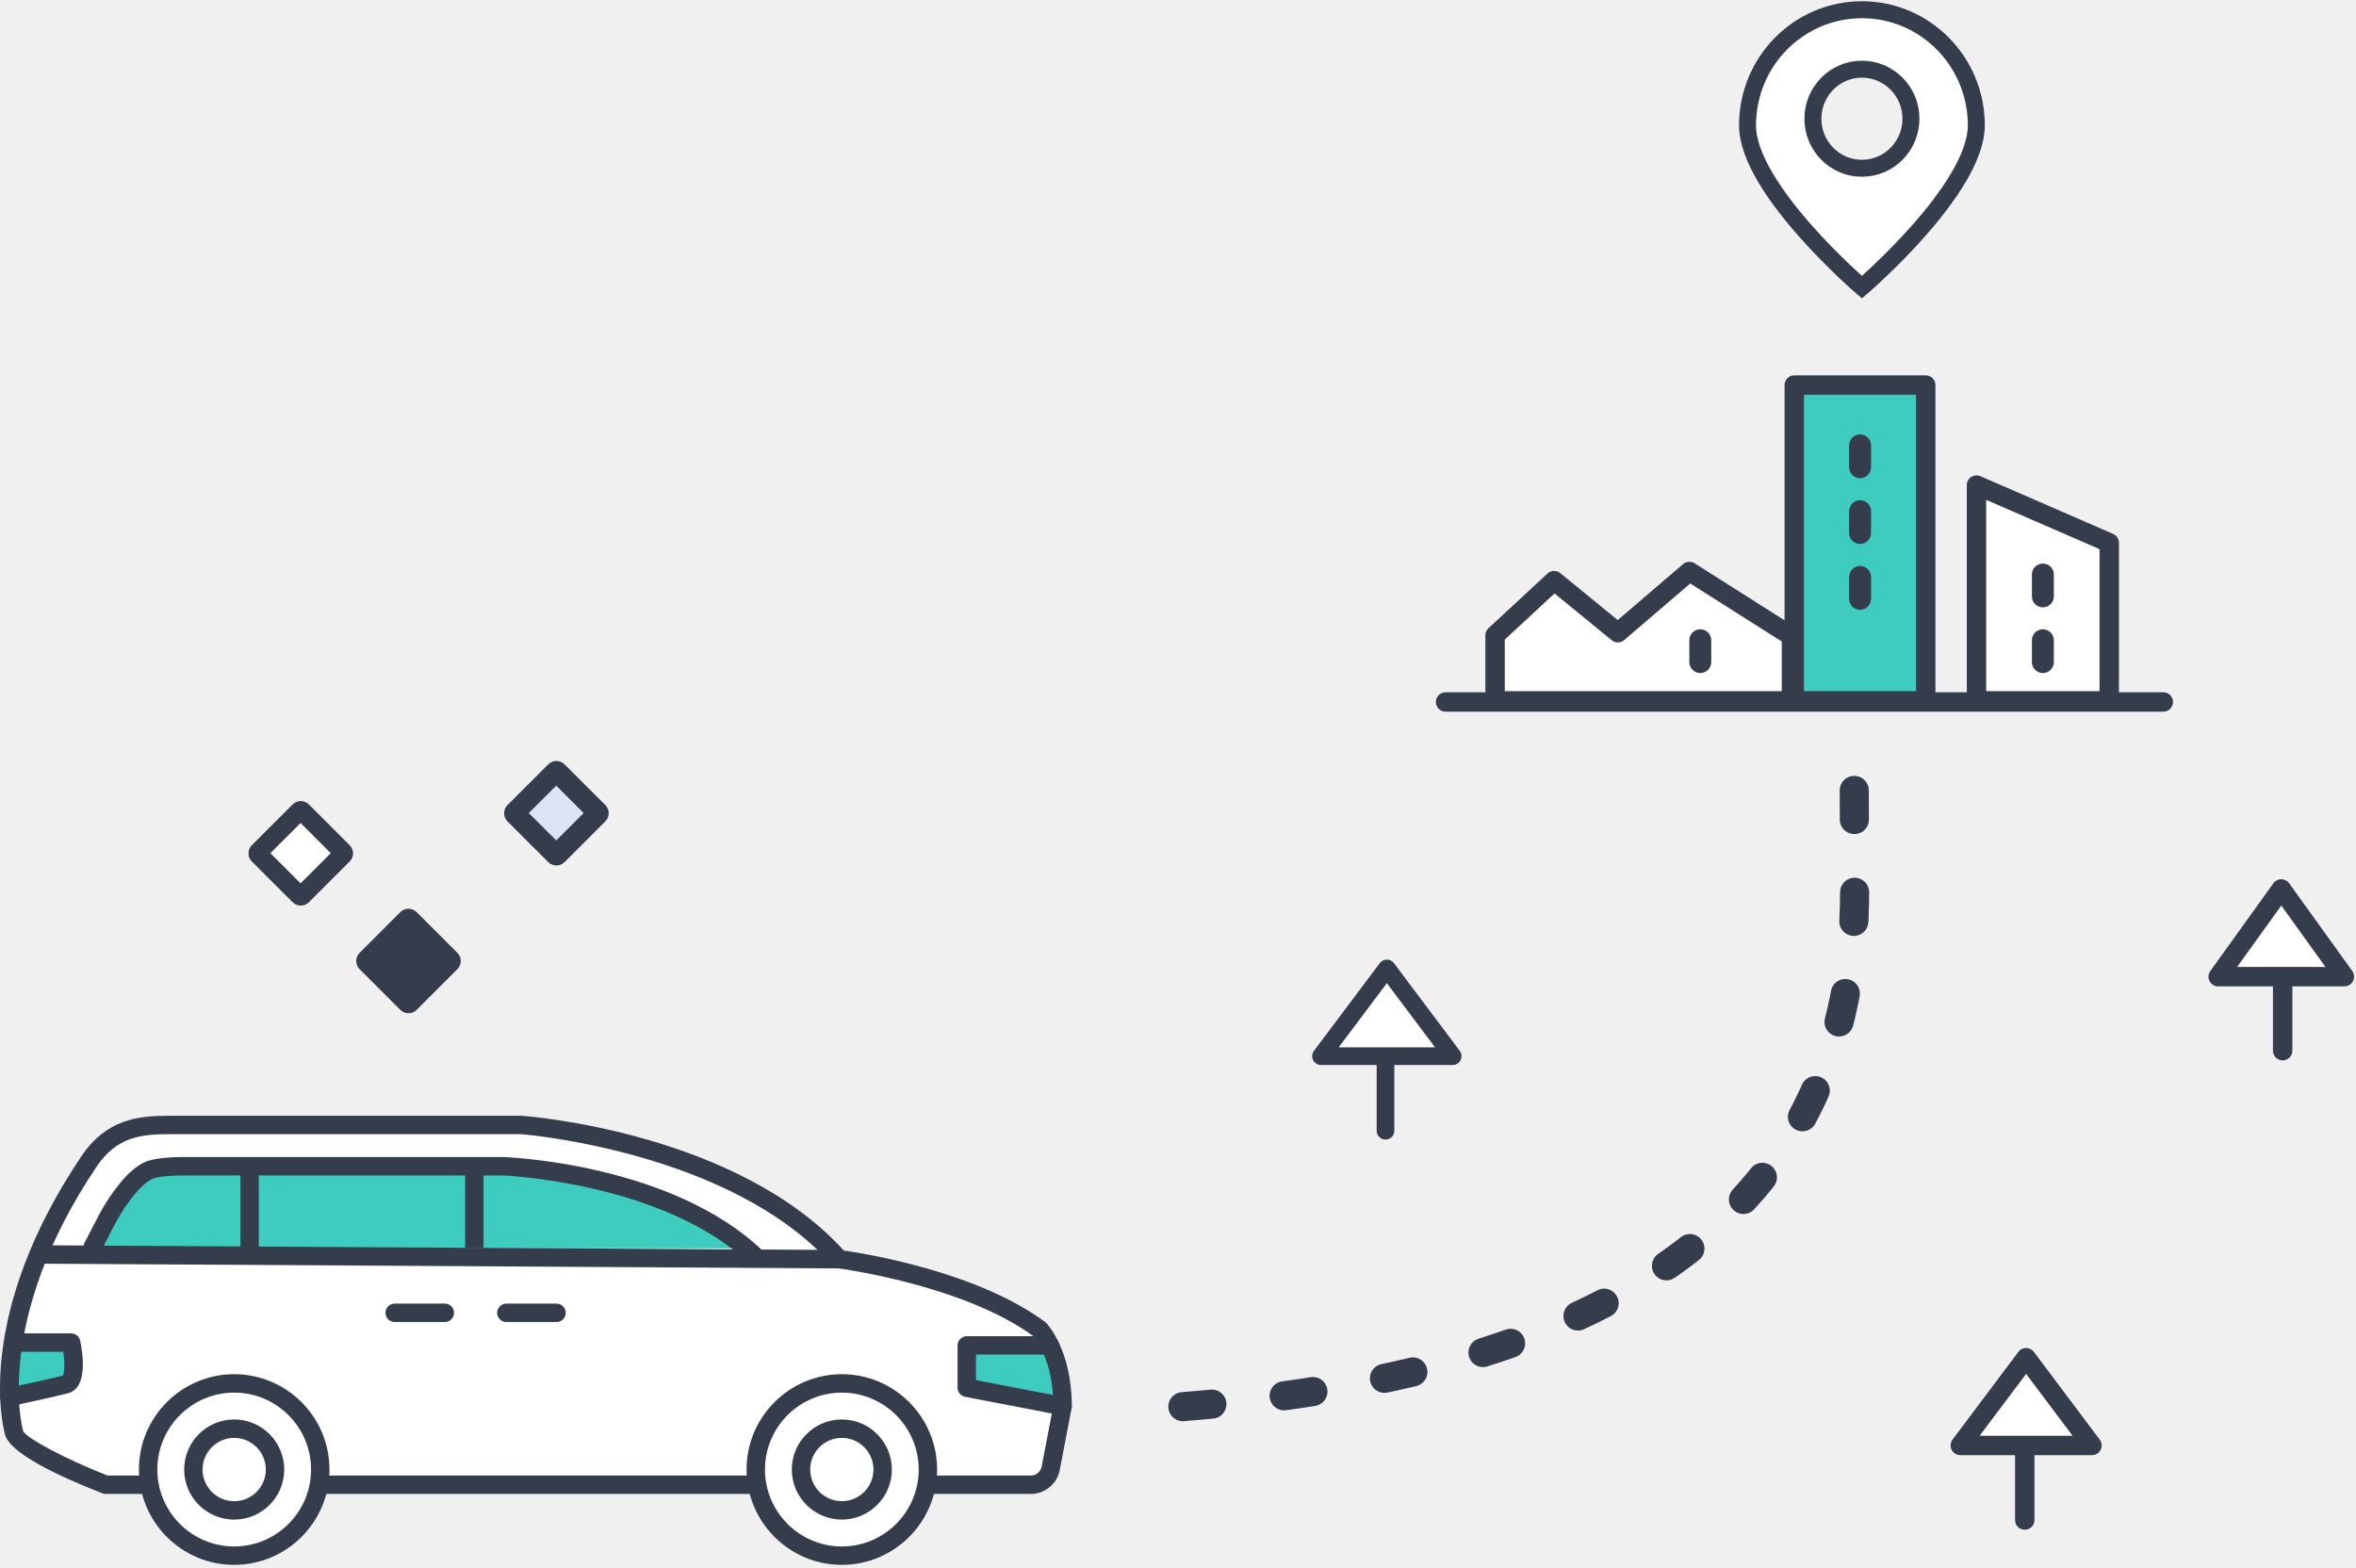
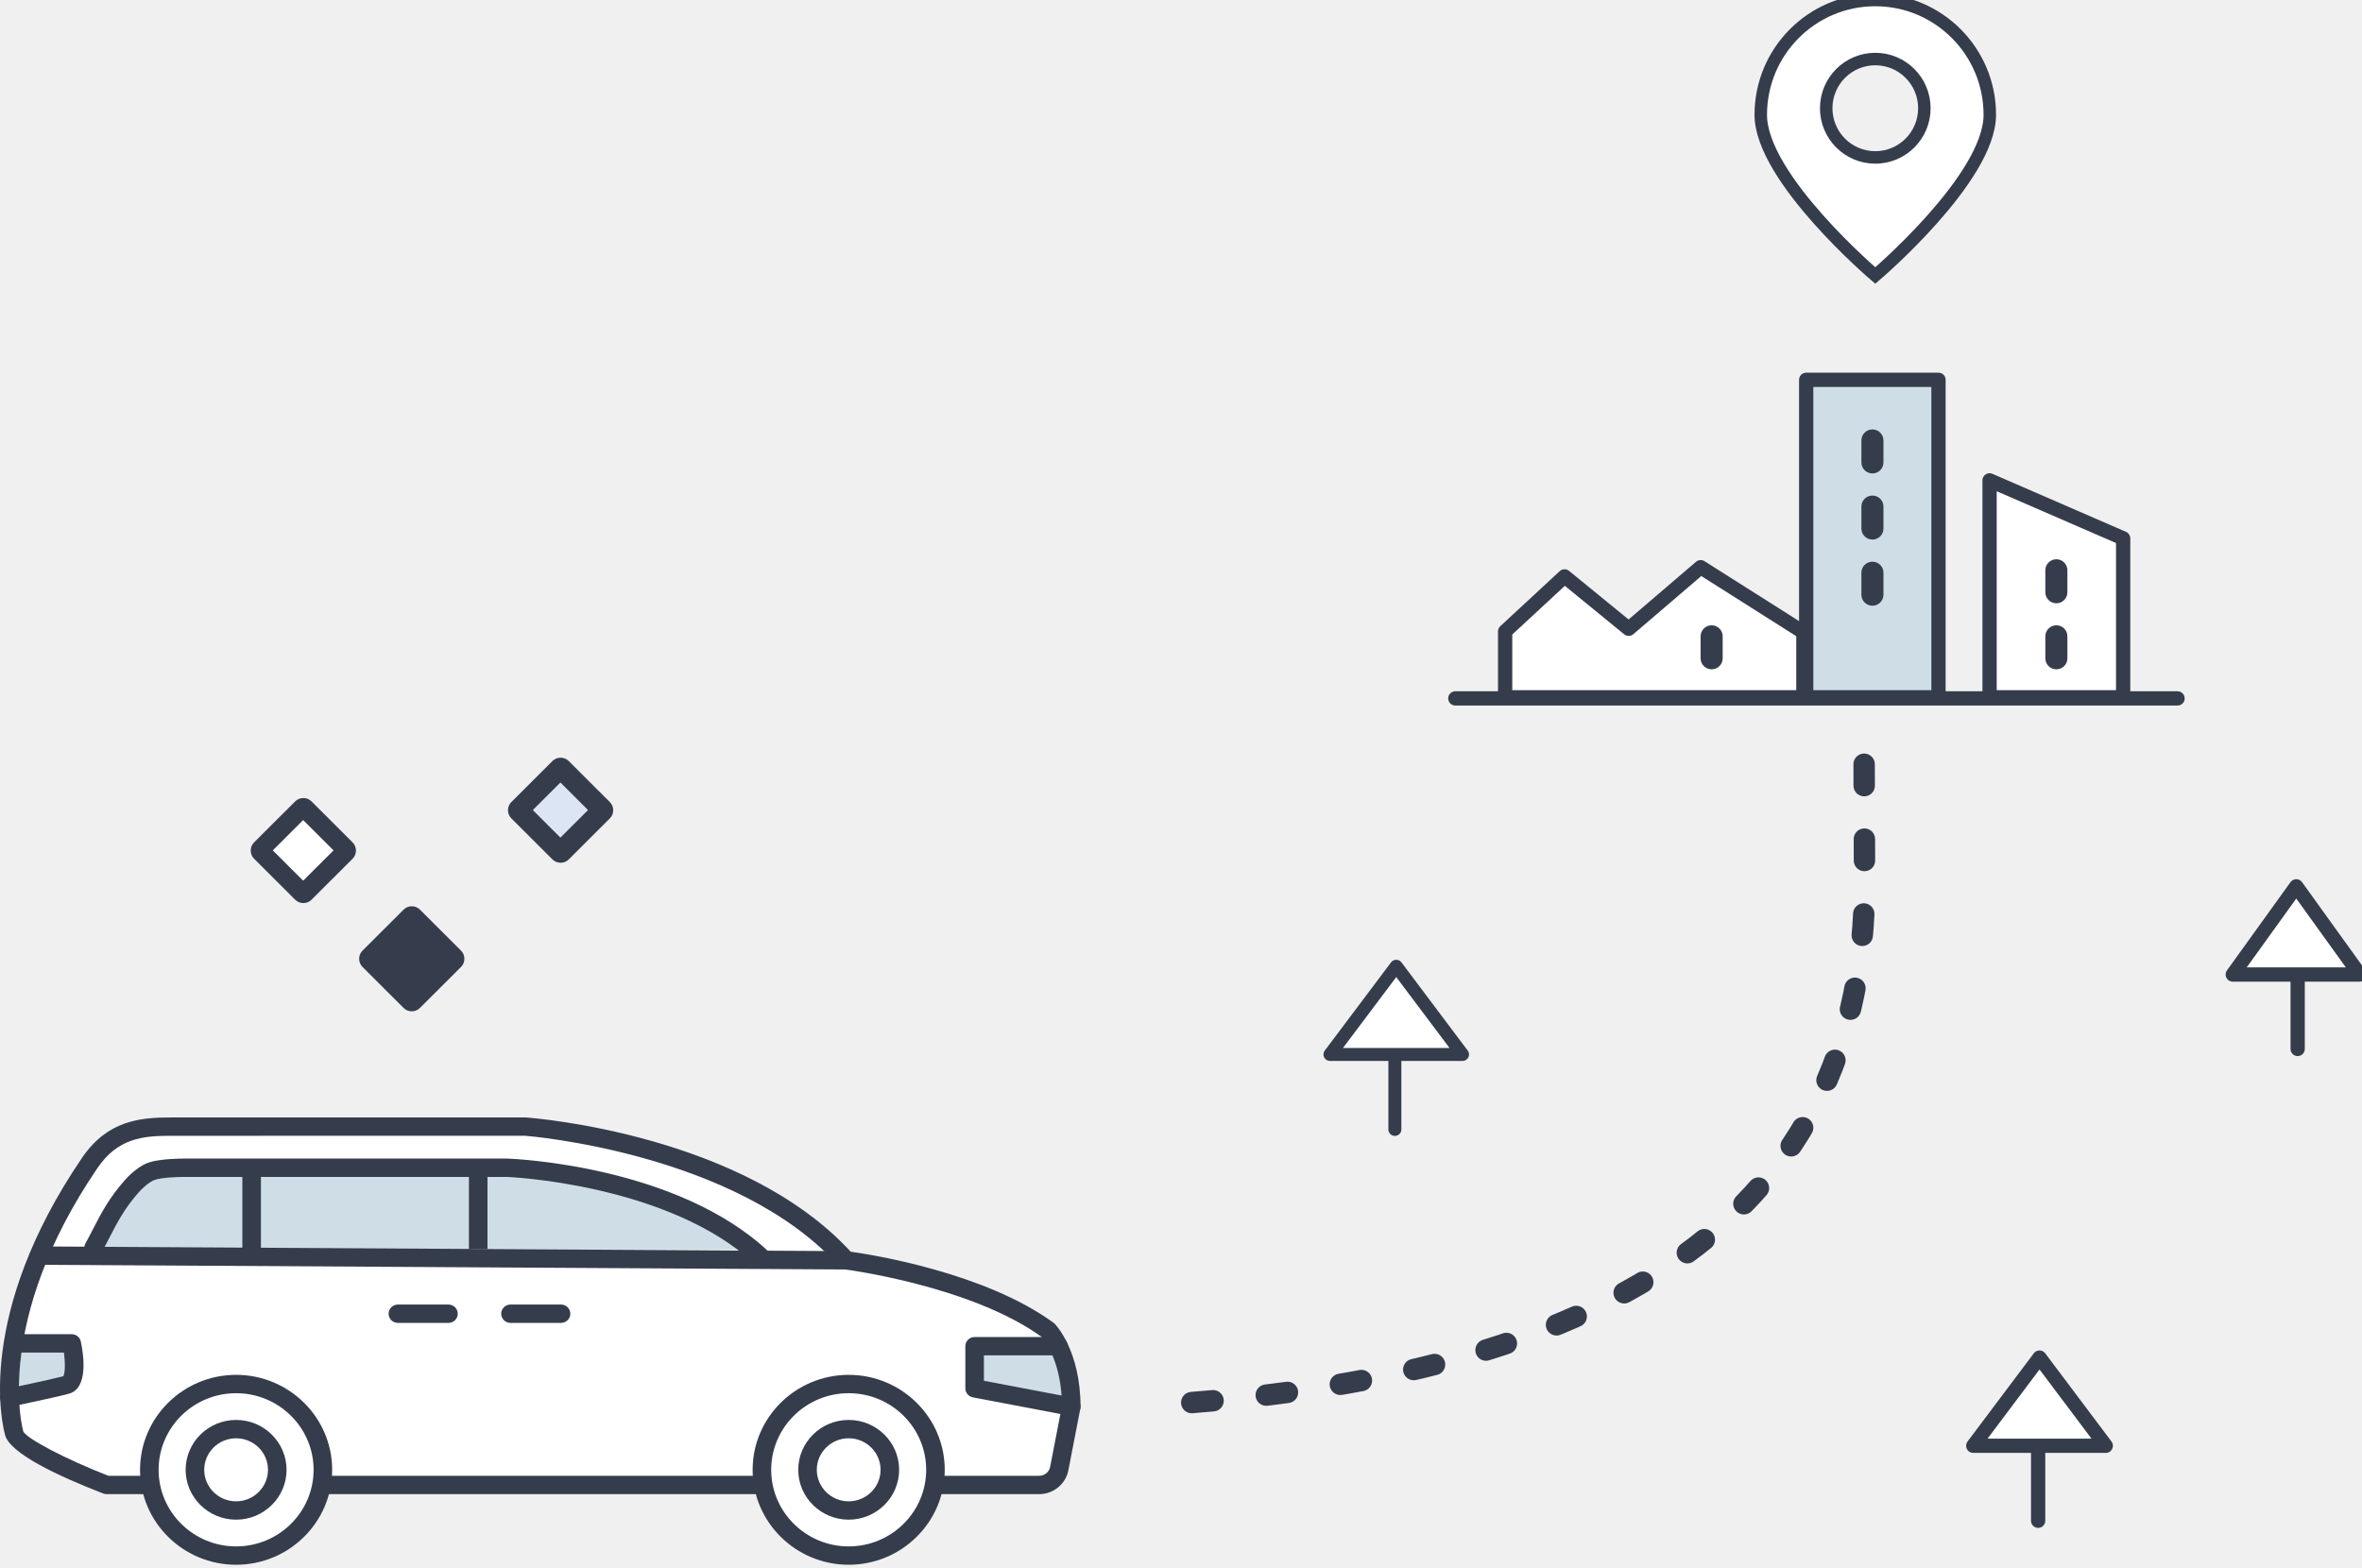
- <svg xmlns="http://www.w3.org/2000/svg" width="484px" height="322px" viewBox="0 0 484 322" version="1.1">
-   <g id="Page-1" stroke="none" stroke-width="1" fill="none" fill-rule="evenodd">
-     <g id="Artboard-Copy-7" transform="translate(-1038, -1218)">
-       <g id="Group-9" transform="translate(0, 800)">
-         <g id="Group-8-Copy" transform="translate(1038, 420)">
-           <g id="Group-30" transform="translate(0, 227)">
-             <path d="M2.823,66.284 C1.129,63.459 -0.565,48.484 7.058,31.532 C14.682,14.579 19.481,6.668 23.152,4.973 C26.822,3.277 27.669,2.712 33.316,2.712 C37.081,2.712 62.021,2.712 108.136,2.712 C119.429,3.277 131.664,6.291 144.84,11.754 C158.016,17.216 167.145,23.055 172.227,29.271 C185.591,32.097 194.061,34.263 197.637,35.77 C203.002,38.03 214.295,42.551 216.272,49.332 C218.248,56.113 218.248,56.96 218.248,60.633 C218.248,64.306 215.989,72.783 214.578,74.195 C213.637,75.137 211.566,75.797 208.366,76.173 L21.74,76.173 C10.258,71.464 3.953,68.168 2.823,66.284 Z" id="Path-2" fill="#FFFFFF" />
-             <polygon id="Fill-3" fill="#3DCCBD" points="51.279 27.487 19.061 27.487 28.418 11.726 51.279 11.726" />
-             <polygon id="Fill-5" fill="#3DCCBD" points="218.292 59.906 198.604 55.413 198.604 47.419 215.697 47.419" />
-             <polygon id="Fill-7" fill="#3DCCBD" points="51.279 27.487 97.445 27.487 97.445 11.727 51.279 11.727" />
-             <polygon id="Fill-9" fill="#3DCCBD" points="13.532 55.403 1.922 58.02 3.831 46.84 14.618 46.84" />
-             <polygon id="Fill-10" fill="#3DCCBD" points="155.259 27.487 98.061 27.487 98.061 11.726 121.195 13.112" />
-             <path d="M22.084,74.153 L211.765,74.153 C212.849,74.153 213.785,73.38 213.99,72.313 L216.4,59.729 C216.355,50.792 212.9,46.254 212.3,45.532 C197.869,34.961 172.422,31.615 172.165,31.58 C171.71,31.522 171.293,31.303 170.99,30.959 C150.173,7.462 107.422,4.045 106.991,4.012 L34.801,4.019 C29.074,4.019 23.997,4.518 19.858,10.674 C-1.352,42.209 4.605,64.432 4.667,64.652 C4.698,64.758 4.721,64.872 4.731,64.983 C5.39,66.466 13.31,70.699 22.084,74.153 L22.084,74.153 Z M211.765,77.938 L21.726,77.938 C21.492,77.938 21.258,77.894 21.039,77.808 C12.268,74.383 1.763,69.511 1.002,65.584 C0.45,63.549 -4.985,40.835 16.72,8.559 C21.888,0.877 28.486,0.233 34.801,0.233 L107.131,0.233 C109.072,0.373 151.382,3.763 173.347,27.924 C177.744,28.55 200.709,32.241 214.708,42.608 C214.795,42.672 214.875,42.743 214.947,42.818 C215.162,43.042 220.183,48.408 220.183,59.906 C220.183,60.025 220.172,60.146 220.15,60.262 L217.704,73.026 L217.702,73.026 C217.157,75.872 214.66,77.938 211.765,77.938 L211.765,77.938 Z" id="Fill-11" fill="#353D4C" />
-             <polygon id="Fill-12" fill="#353D4C" points="49.387 27.487 53.17 27.487 53.17 9.617 49.387 9.617" />
-             <polygon id="Fill-13" fill="#353D4C" points="95.554 27.395 99.337 27.395 99.337 9.616 95.554 9.616" />
-             <path d="M218.293,61.799 C218.175,61.799 218.055,61.787 217.935,61.763 L198.248,57.973 C197.356,57.802 196.712,57.023 196.712,56.115 L196.712,47.42 C196.712,46.376 197.561,45.527 198.604,45.527 L215.689,45.527 C216.733,45.527 217.58,46.376 217.58,47.42 C217.58,48.464 216.733,49.313 215.689,49.313 L200.495,49.313 L200.495,54.552 L218.648,58.048 C219.674,58.244 220.345,59.237 220.148,60.262 C219.975,61.169 219.183,61.799 218.293,61.799" id="Fill-14" fill="#353D4C" />
-             <path d="M172.404,31.596 L172.393,31.596 L9.044,30.631 C8,30.624 7.159,29.772 7.164,28.727 C7.171,27.686 8.016,26.846 9.055,26.846 L9.067,26.846 L172.416,27.811 C173.459,27.818 174.3,28.671 174.296,29.715 C174.289,30.756 173.443,31.596 172.404,31.596" id="Fill-15" fill="#353D4C" />
-             <path d="M114.327,42.614 L104.022,42.614 C102.979,42.614 102.131,41.766 102.131,40.721 C102.131,39.677 102.979,38.829 104.022,38.829 L114.327,38.829 C115.37,38.829 116.219,39.677 116.219,40.721 C116.219,41.766 115.37,42.614 114.327,42.614" id="Fill-16" fill="#353D4C" />
-             <path d="M91.385,42.614 L81.08,42.614 C80.037,42.614 79.189,41.766 79.189,40.721 C79.189,39.677 80.037,38.829 81.08,38.829 L91.385,38.829 C92.428,38.829 93.277,39.677 93.277,40.721 C93.277,41.766 92.428,42.614 91.385,42.614" id="Fill-17" fill="#353D4C" />
-             <path d="M65.793,72.92 C65.793,82.692 57.877,90.615 48.111,90.615 C38.345,90.615 30.429,82.692 30.429,72.92 C30.429,63.147 38.345,55.225 48.111,55.225 C57.877,55.225 65.793,63.147 65.793,72.92" id="Fill-18" fill="#FFFFFF" />
-             <path d="M48.111,57.118 C39.404,57.118 32.32,64.207 32.32,72.921 C32.32,81.634 39.404,88.721 48.111,88.721 C56.818,88.721 63.902,81.634 63.902,72.921 C63.902,64.207 56.818,57.118 48.111,57.118 M48.111,92.506 C37.318,92.506 28.537,83.719 28.537,72.921 C28.537,62.12 37.318,53.333 48.111,53.333 C58.904,53.333 67.685,62.12 67.685,72.921 C67.685,83.719 58.904,92.506 48.111,92.506" id="Fill-19" fill="#353D4C" />
-             <path d="M48.111,66.418 C44.527,66.418 41.614,69.334 41.614,72.92 C41.614,76.505 44.527,79.422 48.111,79.422 C51.694,79.422 54.609,76.505 54.609,72.92 C54.609,69.334 51.694,66.418 48.111,66.418 M48.111,83.207 C42.443,83.207 37.831,78.592 37.831,72.92 C37.831,67.248 42.443,62.633 48.111,62.633 C53.779,62.633 58.391,67.248 58.391,72.92 C58.391,78.592 53.779,83.207 48.111,83.207" id="Fill-20" fill="#353D4C" />
-             <path d="M190.622,72.92 C190.622,82.692 182.706,90.615 172.941,90.615 C163.175,90.615 155.259,82.692 155.259,72.92 C155.259,63.147 163.175,55.225 172.941,55.225 C182.706,55.225 190.622,63.147 190.622,72.92" id="Fill-21" fill="#FFFFFF" />
-             <path d="M172.94,57.118 C164.233,57.118 157.149,64.207 157.149,72.921 C157.149,81.634 164.233,88.721 172.94,88.721 C181.647,88.721 188.732,81.634 188.732,72.921 C188.732,64.207 181.647,57.118 172.94,57.118 M172.94,92.506 C162.148,92.506 153.366,83.719 153.366,72.921 C153.366,62.12 162.148,53.333 172.94,53.333 C183.733,53.333 192.514,62.12 192.514,72.921 C192.514,83.719 183.733,92.506 172.94,92.506" id="Fill-22" fill="#353D4C" />
-             <path d="M172.94,66.418 C169.357,66.418 166.443,69.334 166.443,72.92 C166.443,76.505 169.357,79.422 172.94,79.422 C176.524,79.422 179.438,76.505 179.438,72.92 C179.438,69.334 176.524,66.418 172.94,66.418 M172.94,83.207 C167.273,83.207 162.66,78.592 162.66,72.92 C162.66,67.248 167.273,62.633 172.94,62.633 C178.608,62.633 183.22,67.248 183.22,72.92 C183.22,78.592 178.608,83.207 172.94,83.207" id="Fill-23" fill="#353D4C" />
-             <path d="M155.258,31.115 C154.791,31.115 154.322,30.941 153.957,30.594 C136.392,13.922 103.666,12.512 103.336,12.5 L37.348,12.502 C36.238,12.502 33.033,12.61 31.562,13.103 C30.477,13.467 28.997,14.842 28.266,15.675 C25.365,18.998 23.883,21.915 22.313,25.001 C21.798,26.013 21.283,27.027 20.718,28.056 C20.214,28.968 19.061,29.302 18.149,28.801 C17.236,28.297 16.902,27.146 17.404,26.23 C17.95,25.239 18.446,24.262 18.943,23.285 C20.548,20.128 22.206,16.863 25.42,13.183 C26.006,12.515 28.088,10.278 30.36,9.515 C32.668,8.741 36.845,8.717 37.344,8.717 L37.348,8.717 L103.408,8.717 C104.877,8.77 137.948,10.184 156.559,27.85 C157.316,28.568 157.349,29.767 156.629,30.524 C156.259,30.915 155.759,31.115 155.258,31.115" id="Fill-24" fill="#353D4C" />
-             <path d="M1.92,59.914 C1.045,59.914 0.258,59.301 0.072,58.412 C-0.143,57.388 0.51,56.385 1.531,56.17 C1.62,56.151 10.115,54.359 12.895,53.614 C13.275,53.003 13.31,50.9 13.021,48.733 L3.831,48.733 C2.787,48.733 1.939,47.884 1.939,46.84 C1.939,45.795 2.787,44.947 3.831,44.947 L14.618,44.947 C15.514,44.947 16.287,45.577 16.469,46.454 C17.069,49.327 18.029,56.13 14.032,57.228 C11.293,57.98 2.676,59.795 2.312,59.872 C2.18,59.901 2.049,59.914 1.92,59.914" id="Fill-25" fill="#353D4C" />
-           </g>
-           <g id="Group-36" transform="translate(51, 77)">
-             <g id="Group-2" transform="translate(-0.000011, 77.16308)">
-               <polygon id="Path-4" fill="#FFFFFF" points="3.156 19.15 10.822 11.941 18.487 19.15 10.822 26.359" />
-               <polygon id="Path-4-Copy" fill="#FFFFFF" points="25.476 41.454 33.142 34.245 40.807 41.454 33.142 48.663" />
-               <path d="M4.548,19.123 L10.75,25.316 L16.948,19.123 L10.75,12.926 L4.548,19.123 Z M10.786,29.895 C10.18,29.895 9.575,29.665 9.113,29.203 L0.731,20.83 C0.289,20.387 0.039,19.788 0.039,19.159 C0.039,18.533 0.287,17.932 0.731,17.488 L9.113,9.112 C9.556,8.669 10.159,8.42 10.786,8.42 C11.413,8.42 12.013,8.672 12.457,9.112 L20.837,17.488 C21.759,18.411 21.759,19.908 20.837,20.83 L12.457,29.203 C11.995,29.665 11.39,29.895 10.786,29.895 L10.786,29.895 Z" id="Fill-26" fill="#353D4C" />
-               <polygon id="Path" fill="#353D4C" points="27.881 41.278 32.922 46.316 37.96 41.278 32.922 36.242" />
-               <path d="M32.922,52.016 C32.296,52.016 31.694,51.768 31.25,51.324 L22.868,42.948 C22.424,42.505 22.176,41.903 22.176,41.278 C22.176,40.649 22.427,40.05 22.868,39.607 L31.25,31.234 C32.173,30.31 33.67,30.31 34.594,31.234 L42.973,39.607 C43.897,40.529 43.897,42.027 42.973,42.948 L34.594,51.324 C34.15,51.765 33.549,52.016 32.922,52.016 L32.922,52.016 Z" id="Path" fill="#353D4C" />
-               <polygon id="Fill-28" fill="#DCE5F4" points="71.684 10.918 63.304 19.292 54.923 10.918 63.304 2.543" />
-               <path d="M57.631,10.879 L63.268,16.513 L68.904,10.879 L63.268,5.249 L57.631,10.879 Z M63.305,21.655 C62.679,21.655 62.077,21.407 61.633,20.963 L53.251,12.587 C52.807,12.144 52.558,11.542 52.558,10.916 C52.558,10.288 52.81,9.688 53.251,9.246 L61.633,0.872 C62.556,-0.051 64.053,-0.051 64.977,0.872 L73.356,9.246 C74.28,10.167 74.28,11.665 73.356,12.587 L64.977,20.963 C64.533,21.404 63.933,21.655 63.305,21.655 L63.305,21.655 Z" id="Fill-29" fill="#353D4C" />
-             </g>
-             <g id="Group" transform="translate(245.4538, 0.112644)">
-               <polygon id="Stroke-30" stroke="#353D4C" stroke-width="3.986" fill="#FFFFFF" stroke-linejoin="round" points="136.855 64.885 109.586 64.885 109.586 20.547 136.855 32.405" />
-               <polygon id="Stroke-28" stroke="#353D4C" stroke-width="3.986" fill="#FFFFFF" stroke-linejoin="round" points="10.686 64.885 10.686 51.42 22.815 40.175 35.911 50.881 50.604 38.295 71.571 51.592 71.571 64.885" />
-               <polygon id="Fill-7" fill="#3DCCBD" points="72.029 64.885 99.04 64.885 99.04 0 72.029 0" />
-               <path d="M87.92,16.886 L87.92,12.388 C87.92,11.146 86.914,10.138 85.669,10.138 C84.426,10.138 83.418,11.146 83.418,12.388 L83.418,16.886 C83.418,18.129 84.426,19.136 85.669,19.136 C86.914,19.136 87.92,18.129 87.92,16.886 Z" id="Fill-9" fill="#353D4C" />
-               <path d="M85.669,32.654 C86.914,32.654 87.92,31.646 87.92,30.404 L87.92,25.906 C87.92,24.663 86.914,23.656 85.669,23.656 C84.426,23.656 83.418,24.663 83.418,25.906 L83.418,30.404 C83.418,31.646 84.426,32.654 85.669,32.654" id="Fill-10" fill="#353D4C" />
-               <path d="M85.669,46.171 C86.914,46.171 87.92,45.164 87.92,43.921 L87.92,39.423 C87.92,38.181 86.914,37.173 85.669,37.173 C84.426,37.173 83.418,38.181 83.418,39.423 L83.418,43.921 C83.418,45.164 84.426,46.171 85.669,46.171" id="Fill-10-Copy" fill="#353D4C" />
-               <path d="M123.22,45.671 C124.464,45.671 125.472,44.664 125.472,43.422 L125.472,38.923 C125.472,37.681 124.464,36.674 123.22,36.674 C121.977,36.674 120.969,37.681 120.969,38.923 L120.969,43.422 C120.969,44.664 121.977,45.671 123.22,45.671" id="Fill-11" fill="#353D4C" />
-               <path d="M120.969,56.917 C120.969,58.161 121.977,59.167 123.221,59.167 C124.463,59.167 125.471,58.161 125.471,56.917 L125.471,52.419 C125.471,51.176 124.463,50.171 123.221,50.171 C121.977,50.171 120.969,51.176 120.969,52.419 L120.969,56.917 Z" id="Fill-12" fill="#353D4C" />
-               <path d="M52.843,50.17 C51.6,50.17 50.592,51.176 50.592,52.419 L50.592,56.917 C50.592,58.161 51.6,59.167 52.843,59.167 C54.087,59.167 55.095,58.161 55.095,56.917 L55.095,52.419 C55.095,51.176 54.087,50.17 52.843,50.17" id="Fill-13" fill="#353D4C" />
-               <line x1="0.515" y1="65.11" x2="147.961" y2="65.11" id="Stroke-27" stroke="#353D4C" stroke-width="3.986" stroke-linecap="round" stroke-linejoin="round" />
-               <polygon id="Stroke-29" stroke="#353D4C" stroke-width="3.986" stroke-linejoin="round" points="72.145 64.885 99.156 64.885 99.156 0 72.145 0" />
-             </g>
-             <g id="Group-4" transform="translate(404.6879, 103.6351)" stroke="#353D4C" stroke-linejoin="round" stroke-width="3.986">
-               <line x1="13.245" y1="33.231" x2="13.245" y2="18.023" id="Stroke-31" stroke-linecap="round" />
-               <polygon id="Stroke-32" fill="#FFFFFF" points="12.964 0 0 18.023 25.927 18.023" />
-             </g>
-             <g id="Group-5" transform="translate(351.7065, 199.9481)" stroke="#353D4C" stroke-linejoin="round" stroke-width="3.986">
-               <line x1="13.245" y1="33.343" x2="13.245" y2="18.136" id="Stroke-33" stroke-linecap="round" />
-               <polygon id="Stroke-34" fill="#FFFFFF" points="13.527 0 0 18.023 27.054 18.023" />
-             </g>
-             <g id="Group-3" transform="translate(220.3802, 119.9689)" stroke="#353D4C" stroke-linejoin="round" stroke-width="3.63">
-               <line x1="13.245" y1="33.343" x2="13.245" y2="18.136" id="Stroke-33-Copy" stroke-linecap="round" />
-               <polygon id="Stroke-34-Copy" fill="#FFFFFF" points="13.527 0 0 18.023 27.054 18.023" />
-             </g>
-           </g>
-           <path d="M382.5,32.571 C376.938,32.571 372.429,28.015 372.429,22.393 C372.429,16.772 376.938,12.214 382.5,12.214 C388.062,12.214 392.571,16.772 392.571,22.393 C392.571,28.015 388.062,32.571 382.5,32.571 M359,23.751 C359,36.868 382.5,57 382.5,57 C382.5,57 406,36.868 406,23.751 C406,10.634 395.479,0 382.5,0 C369.521,0 359,10.634 359,23.751 Z" id="Fill-1" stroke="#353D4C" stroke-width="3.488" fill="#FFFFFF" />
-           <path d="M243,287 C334.924,279.747 380.924,244.458 381,181.132 C381.001,179.439 380.964,168.728 380.887,149" id="Path-3" stroke="#353D4C" stroke-width="5.979" stroke-linecap="round" stroke-dasharray="5.979,14.947" />
+ <svg xmlns="http://www.w3.org/2000/svg" width="660px" height="438px" viewBox="0 0 660 438" version="1.1">
+   <g id="Group-8-Copy" stroke="none" stroke-width="1" fill="none" fill-rule="evenodd">
+     <g>
+       <g id="Group-30" transform="translate(0, 312)">
+         <path d="M3.872,89.805 C1.549,85.977 -0.774,65.688 9.679,42.72 C20.132,19.752 26.714,9.034 31.747,6.737 C36.78,4.44 37.941,3.675 45.684,3.675 C50.846,3.675 85.045,3.675 148.281,3.675 C163.767,4.44 180.544,8.524 198.611,15.924 C216.678,23.325 229.196,31.236 236.165,39.658 C254.491,43.486 266.105,46.421 271.009,48.462 C278.365,51.525 293.851,57.649 296.561,66.837 C299.272,76.024 299.272,77.172 299.272,82.149 C299.272,87.125 296.174,98.609 294.239,100.523 C292.948,101.799 290.109,102.692 285.721,103.202 L29.811,103.202 C14.067,96.822 5.42,92.357 3.872,89.805 Z" id="Path-2" fill="#FFFFFF" />
+         <polygon id="Fill-3" fill="#CFDEE6" points="70.317 37.241 26.137 37.241 38.969 15.887 70.317 15.887" />
+         <polygon id="Fill-5" fill="#CFDEE6" points="299.332 81.163 272.334 75.076 272.334 64.246 295.773 64.246" />
+         <polygon id="Fill-7" fill="#CFDEE6" points="70.317 37.241 133.621 37.241 133.621 15.888 70.317 15.888" />
+         <polygon id="Fill-9" fill="#CFDEE6" points="18.555 75.062 2.635 78.608 5.254 63.46 20.044 63.46" />
+         <polygon id="Fill-10" fill="#CFDEE6" points="212.897 37.241 134.466 37.241 134.466 15.887 166.188 17.765" />
+         <path d="M30.283,100.465 L290.382,100.465 C291.867,100.465 293.151,99.418 293.433,97.972 L296.738,80.923 C296.676,68.815 291.938,62.666 291.115,61.688 C271.326,47.367 236.433,42.833 236.08,42.786 C235.457,42.708 234.884,42.41 234.468,41.944 C205.924,10.109 147.301,5.48 146.711,5.436 L47.721,5.445 C39.867,5.445 32.905,6.122 27.23,14.461 C-1.854,57.187 6.314,87.295 6.4,87.593 C6.442,87.737 6.473,87.892 6.488,88.041 C7.39,90.05 18.252,95.785 30.283,100.465 L30.283,100.465 Z M290.382,105.594 L29.792,105.594 C29.471,105.594 29.15,105.533 28.85,105.417 C16.822,100.776 2.417,94.176 1.373,88.856 C0.617,86.098 -6.836,55.326 22.927,11.596 C30.014,1.189 39.061,0.316 47.721,0.316 L146.902,0.316 C149.564,0.505 207.582,5.099 237.701,37.833 C243.731,38.681 275.222,43.681 294.417,57.727 C294.536,57.813 294.646,57.909 294.745,58.012 C295.04,58.315 301.924,65.585 301.924,81.163 C301.924,81.324 301.91,81.488 301.879,81.646 L298.526,98.939 L298.523,98.939 C297.775,102.794 294.351,105.594 290.382,105.594 L290.382,105.594 Z" id="Fill-11" fill="#353D4C" />
+         <polygon id="Fill-12" fill="#353D4C" points="67.722 37.24 72.909 37.24 72.909 13.029 67.722 13.029" />
+         <polygon id="Fill-13" fill="#353D4C" points="131.028 37.116 136.215 37.116 136.215 13.029 131.028 13.029" />
+         <path d="M299.333,83.727 C299.171,83.727 299.007,83.711 298.842,83.678 L271.846,78.544 C270.624,78.313 269.741,77.257 269.741,76.027 L269.741,64.246 C269.741,62.832 270.904,61.682 272.335,61.682 L295.762,61.682 C297.193,61.682 298.356,62.832 298.356,64.246 C298.356,65.661 297.193,66.811 295.762,66.811 L274.928,66.811 L274.928,73.909 L299.82,78.645 C301.227,78.912 302.147,80.257 301.876,81.645 C301.639,82.874 300.553,83.727 299.333,83.727" id="Fill-14" fill="#353D4C" />
+         <path d="M236.408,42.808 L236.392,42.808 L12.402,41.5 C10.97,41.491 9.817,40.336 9.823,38.921 C9.833,37.51 10.992,36.372 12.417,36.372 L12.433,36.372 L236.424,37.68 C237.854,37.689 239.008,38.844 239.002,40.259 C238.993,41.669 237.832,42.808 236.408,42.808" id="Fill-15" fill="#353D4C" />
+         <path d="M156.77,57.735 L142.64,57.735 C141.209,57.735 140.047,56.586 140.047,55.171 C140.047,53.756 141.209,52.607 142.64,52.607 L156.77,52.607 C158.201,52.607 159.364,53.756 159.364,55.171 C159.364,56.586 158.201,57.735 156.77,57.735" id="Fill-16" fill="#353D4C" />
+         <path d="M125.311,57.735 L111.181,57.735 C109.75,57.735 108.588,56.586 108.588,55.171 C108.588,53.756 109.75,52.607 111.181,52.607 L125.311,52.607 C126.742,52.607 127.905,53.756 127.905,55.171 C127.905,56.586 126.742,57.735 125.311,57.735" id="Fill-17" fill="#353D4C" />
+         <path d="M90.218,98.795 C90.218,112.035 79.363,122.768 65.972,122.768 C52.58,122.768 41.726,112.035 41.726,98.795 C41.726,85.553 52.58,74.821 65.972,74.821 C79.363,74.821 90.218,85.553 90.218,98.795" id="Fill-18" fill="#FFFFFF" />
+         <path d="M65.972,77.385 C54.033,77.385 44.319,86.99 44.319,98.796 C44.319,110.601 54.033,120.203 65.972,120.203 C77.911,120.203 87.626,110.601 87.626,98.796 C87.626,86.99 77.911,77.385 65.972,77.385 M65.972,125.331 C51.173,125.331 39.131,113.426 39.131,98.796 C39.131,84.162 51.173,72.257 65.972,72.257 C80.771,72.257 92.812,84.162 92.812,98.796 C92.812,113.426 80.771,125.331 65.972,125.331" id="Fill-19" fill="#353D4C" />
+         <path d="M65.972,89.986 C61.058,89.986 57.062,93.937 57.062,98.795 C57.062,103.652 61.058,107.604 65.972,107.604 C70.886,107.604 74.882,103.652 74.882,98.795 C74.882,93.937 70.886,89.986 65.972,89.986 M65.972,112.732 C58.2,112.732 51.875,106.48 51.875,98.795 C51.875,91.11 58.2,84.857 65.972,84.857 C73.744,84.857 80.069,91.11 80.069,98.795 C80.069,106.48 73.744,112.732 65.972,112.732" id="Fill-20" fill="#353D4C" />
+         <path d="M261.39,98.795 C261.39,112.035 250.535,122.768 237.144,122.768 C223.752,122.768 212.898,112.035 212.898,98.795 C212.898,85.553 223.752,74.821 237.144,74.821 C250.535,74.821 261.39,85.553 261.39,98.795" id="Fill-21" fill="#FFFFFF" />
+         <path d="M237.143,77.385 C225.204,77.385 215.49,86.99 215.49,98.796 C215.49,110.601 225.204,120.203 237.143,120.203 C249.082,120.203 258.797,110.601 258.797,98.796 C258.797,86.99 249.082,77.385 237.143,77.385 M237.143,125.331 C222.344,125.331 210.303,113.426 210.303,98.796 C210.303,84.162 222.344,72.257 237.143,72.257 C251.942,72.257 263.984,84.162 263.984,98.796 C263.984,113.426 251.942,125.331 237.143,125.331" id="Fill-22" fill="#353D4C" />
+         <path d="M237.143,89.986 C232.229,89.986 228.234,93.937 228.234,98.795 C228.234,103.652 232.229,107.604 237.143,107.604 C242.058,107.604 246.053,103.652 246.053,98.795 C246.053,93.937 242.058,89.986 237.143,89.986 M237.143,112.732 C229.372,112.732 223.046,106.48 223.046,98.795 C223.046,91.11 229.372,84.857 237.143,84.857 C244.915,84.857 251.24,91.11 251.24,98.795 C251.24,106.48 244.915,112.732 237.143,112.732" id="Fill-23" fill="#353D4C" />
+         <path d="M212.897,42.156 C212.256,42.156 211.613,41.92 211.113,41.45 C187.027,18.863 142.151,16.952 141.699,16.936 L51.214,16.939 C49.691,16.939 45.297,17.085 43.279,17.752 C41.792,18.245 39.761,20.108 38.76,21.237 C34.781,25.74 32.749,29.691 30.596,33.872 C29.891,35.244 29.184,36.617 28.41,38.011 C27.718,39.247 26.138,39.7 24.887,39.021 C23.634,38.337 23.177,36.779 23.865,35.538 C24.614,34.195 25.294,32.871 25.975,31.547 C28.176,27.27 30.45,22.846 34.857,17.861 C35.66,16.956 38.515,13.926 41.63,12.891 C44.796,11.843 50.523,11.81 51.207,11.81 L51.214,11.81 L141.797,11.81 C143.812,11.882 189.16,13.797 214.68,37.732 C215.719,38.705 215.763,40.329 214.777,41.354 C214.269,41.885 213.583,42.156 212.897,42.156" id="Fill-24" fill="#353D4C" />
+         <path d="M2.633,81.173 C1.433,81.173 0.354,80.344 0.099,79.138 C-0.196,77.751 0.699,76.393 2.1,76.101 C2.221,76.076 13.87,73.648 17.683,72.639 C18.203,71.811 18.251,68.961 17.855,66.025 L5.253,66.025 C3.822,66.025 2.659,64.875 2.659,63.461 C2.659,62.045 3.822,60.897 5.253,60.897 L20.045,60.897 C21.274,60.897 22.333,61.75 22.583,62.938 C23.405,66.83 24.722,76.048 19.242,77.534 C15.486,78.553 3.67,81.013 3.17,81.117 C2.99,81.156 2.809,81.173 2.633,81.173" id="Fill-25" fill="#353D4C" />
+       </g>
+       <g id="Group-36" transform="translate(70, 106)">
+         <g id="Group-2" transform="translate(-0.000015, 105.5222)">
+           <polygon id="Path-4" fill="#FFFFFF" points="4.32 26.188 14.812 16.329 25.303 26.188 14.812 36.047" />
+           <polygon id="Path-4-Copy" fill="#FFFFFF" points="34.869 56.689 45.36 46.83 55.852 56.689 45.36 66.548" />
+           <path d="M6.225,26.151 L14.714,34.62 L23.196,26.151 L14.714,17.677 L6.225,26.151 Z M14.762,40.883 C13.933,40.883 13.105,40.567 12.473,39.936 L1.001,28.486 C0.396,27.879 0.053,27.06 0.053,26.201 C0.053,25.345 0.393,24.522 1.001,23.915 L12.473,12.461 C13.08,11.856 13.905,11.515 14.762,11.515 C15.621,11.515 16.442,11.86 17.05,12.461 L28.519,23.915 C29.781,25.177 29.781,27.224 28.519,28.486 L17.05,39.936 C16.418,40.567 15.59,40.883 14.762,40.883 L14.762,40.883 Z" id="Fill-26" fill="#353D4C" />
+           <polygon id="Path" fill="#353D4C" points="38.16 56.449 45.06 63.338 51.956 56.449 45.06 49.562" />
+           <path d="M45.06,71.133 C44.203,71.133 43.379,70.794 42.771,70.187 L31.299,58.733 C30.691,58.127 30.351,57.303 30.351,56.449 C30.351,55.589 30.695,54.769 31.299,54.164 L42.771,42.713 C44.035,41.45 46.084,41.45 47.349,42.713 L58.817,54.164 C60.081,55.424 60.081,57.472 58.817,58.733 L47.349,70.187 C46.741,70.79 45.918,71.133 45.06,71.133 L45.06,71.133 Z" id="Path" fill="#353D4C" />
+           <polygon id="Fill-28" fill="#DCE5F4" points="98.113 14.93 86.644 26.382 75.173 14.93 86.644 3.477" />
+           <path d="M78.879,14.877 L86.595,22.582 L94.307,14.877 L86.595,7.178 L78.879,14.877 Z M86.645,29.613 C85.787,29.613 84.964,29.274 84.356,28.667 L72.884,17.213 C72.276,16.607 71.936,15.783 71.936,14.928 C71.936,14.069 72.28,13.249 72.884,12.644 L84.356,1.192 C85.619,-0.07 87.668,-0.07 88.933,1.192 L100.402,12.644 C101.665,13.904 101.665,15.952 100.402,17.213 L88.933,28.667 C88.326,29.27 87.504,29.613 86.645,29.613 L86.645,29.613 Z" id="Fill-29" fill="#353D4C" />
+         </g>
+         <g id="Group" transform="translate(335.9487, 0.154043)">
+           <polygon id="Stroke-30" stroke="#353D4C" stroke-width="3.986" fill="#FFFFFF" stroke-linejoin="round" points="187.311 88.732 149.988 88.732 149.988 28.099 187.311 44.314" />
+           <polygon id="Stroke-28" stroke="#353D4C" stroke-width="3.986" fill="#FFFFFF" stroke-linejoin="round" points="14.626 88.732 14.626 70.318 31.226 54.941 49.151 69.581 69.26 52.37 97.958 70.553 97.958 88.732" />
+           <polygon id="Fill-7" fill="#CFDEE6" points="98.585 88.731 135.555 88.731 135.555 0 98.585 0" />
+           <path d="M120.335,23.092 L120.335,16.941 C120.335,15.242 118.958,13.864 117.254,13.864 C115.552,13.864 114.172,15.242 114.172,16.941 L114.172,23.092 C114.172,24.791 115.552,26.169 117.254,26.169 C118.958,26.169 120.335,24.791 120.335,23.092 Z" id="Fill-9" fill="#353D4C" />
+           <path d="M117.254,44.655 C118.958,44.655 120.335,43.277 120.335,41.578 L120.335,35.427 C120.335,33.727 118.958,32.35 117.254,32.35 C115.552,32.35 114.172,33.727 114.172,35.427 L114.172,41.578 C114.172,43.277 115.552,44.655 117.254,44.655" id="Fill-10" fill="#353D4C" />
+           <path d="M117.254,63.14 C118.958,63.14 120.335,61.763 120.335,60.064 L120.335,53.912 C120.335,52.213 118.958,50.835 117.254,50.835 C115.552,50.835 114.172,52.213 114.172,53.912 L114.172,60.064 C114.172,61.763 115.552,63.14 117.254,63.14" id="Fill-10-Copy" fill="#353D4C" />
+           <path d="M168.65,62.457 C170.352,62.457 171.731,61.079 171.731,59.38 L171.731,53.229 C171.731,51.529 170.352,50.152 168.65,50.152 C166.948,50.152 165.568,51.529 165.568,53.229 L165.568,59.38 C165.568,61.079 166.948,62.457 168.65,62.457" id="Fill-11" fill="#353D4C" />
+           <path d="M165.569,77.835 C165.569,79.537 166.949,80.912 168.65,80.912 C170.35,80.912 171.73,79.537 171.73,77.835 L171.73,71.684 C171.73,69.985 170.35,68.61 168.65,68.61 C166.949,68.61 165.569,69.985 165.569,71.684 L165.569,77.835 Z" id="Fill-12" fill="#353D4C" />
+           <path d="M72.326,68.609 C70.624,68.609 69.244,69.984 69.244,71.684 L69.244,77.835 C69.244,79.536 70.624,80.912 72.326,80.912 C74.027,80.912 75.407,79.536 75.407,77.835 L75.407,71.684 C75.407,69.984 74.027,68.609 72.326,68.609" id="Fill-13" fill="#353D4C" />
+           <line x1="0.705" y1="89.039" x2="202.513" y2="89.039" id="Stroke-27" stroke="#353D4C" stroke-width="3.986" stroke-linecap="round" stroke-linejoin="round" />
+           <polygon id="Stroke-29" stroke="#353D4C" stroke-width="3.986" stroke-linejoin="round" points="98.744 88.731 135.713 88.731 135.713 0 98.744 0" />
+         </g>
+         <g id="Group-4" transform="translate(553.8899, 141.7232)" stroke="#353D4C" stroke-linejoin="round" stroke-width="3.986">
+           <line x1="18.129" y1="45.444" x2="18.129" y2="24.648" id="Stroke-31" stroke-linecap="round" />
+           <polygon id="Stroke-32" fill="#FFFFFF" points="17.743 0 0 24.648 35.486 24.648" />
+         </g>
+         <g id="Group-5" transform="translate(481.3751, 273.4333)" stroke="#353D4C" stroke-linejoin="round" stroke-width="3.986">
+           <line x1="18.129" y1="45.598" x2="18.129" y2="24.802" id="Stroke-33" stroke-linecap="round" />
+           <polygon id="Stroke-34" fill="#FFFFFF" points="18.514 0 0 24.648 37.029 24.648" />
+         </g>
+         <g id="Group-3" transform="translate(301.6309, 164.06)" stroke="#353D4C" stroke-linejoin="round" stroke-width="3.63">
+           <line x1="18.129" y1="45.598" x2="18.129" y2="24.802" id="Stroke-33-Copy" stroke-linecap="round" />
+           <polygon id="Stroke-34-Copy" fill="#FFFFFF" points="18.514 0 0 24.648 37.029 24.648" />
        </g>
      </g>
+       <path d="M524,44 C516.426,44 510.286,37.844 510.286,30.25 C510.286,22.657 516.426,16.5 524,16.5 C531.574,16.5 537.714,22.657 537.714,30.25 C537.714,37.844 531.574,44 524,44 M492,32.085 C492,49.805 524,77 524,77 C524,77 556,49.805 556,32.085 C556,14.365 541.673,0 524,0 C506.327,0 492,14.365 492,32.085 Z" id="Fill-1" stroke="#353D4C" stroke-width="3.488" fill="#FFFFFF" />
+       <path d="M333,392 C458.23,382.066 520.897,333.735 521,247.007 C521.002,244.688 520.95,230.019 520.845,203" id="Path-3" stroke="#353D4C" stroke-width="5.979" stroke-linecap="round" stroke-dasharray="5.979,14.947" />
    </g>
  </g>
</svg>
